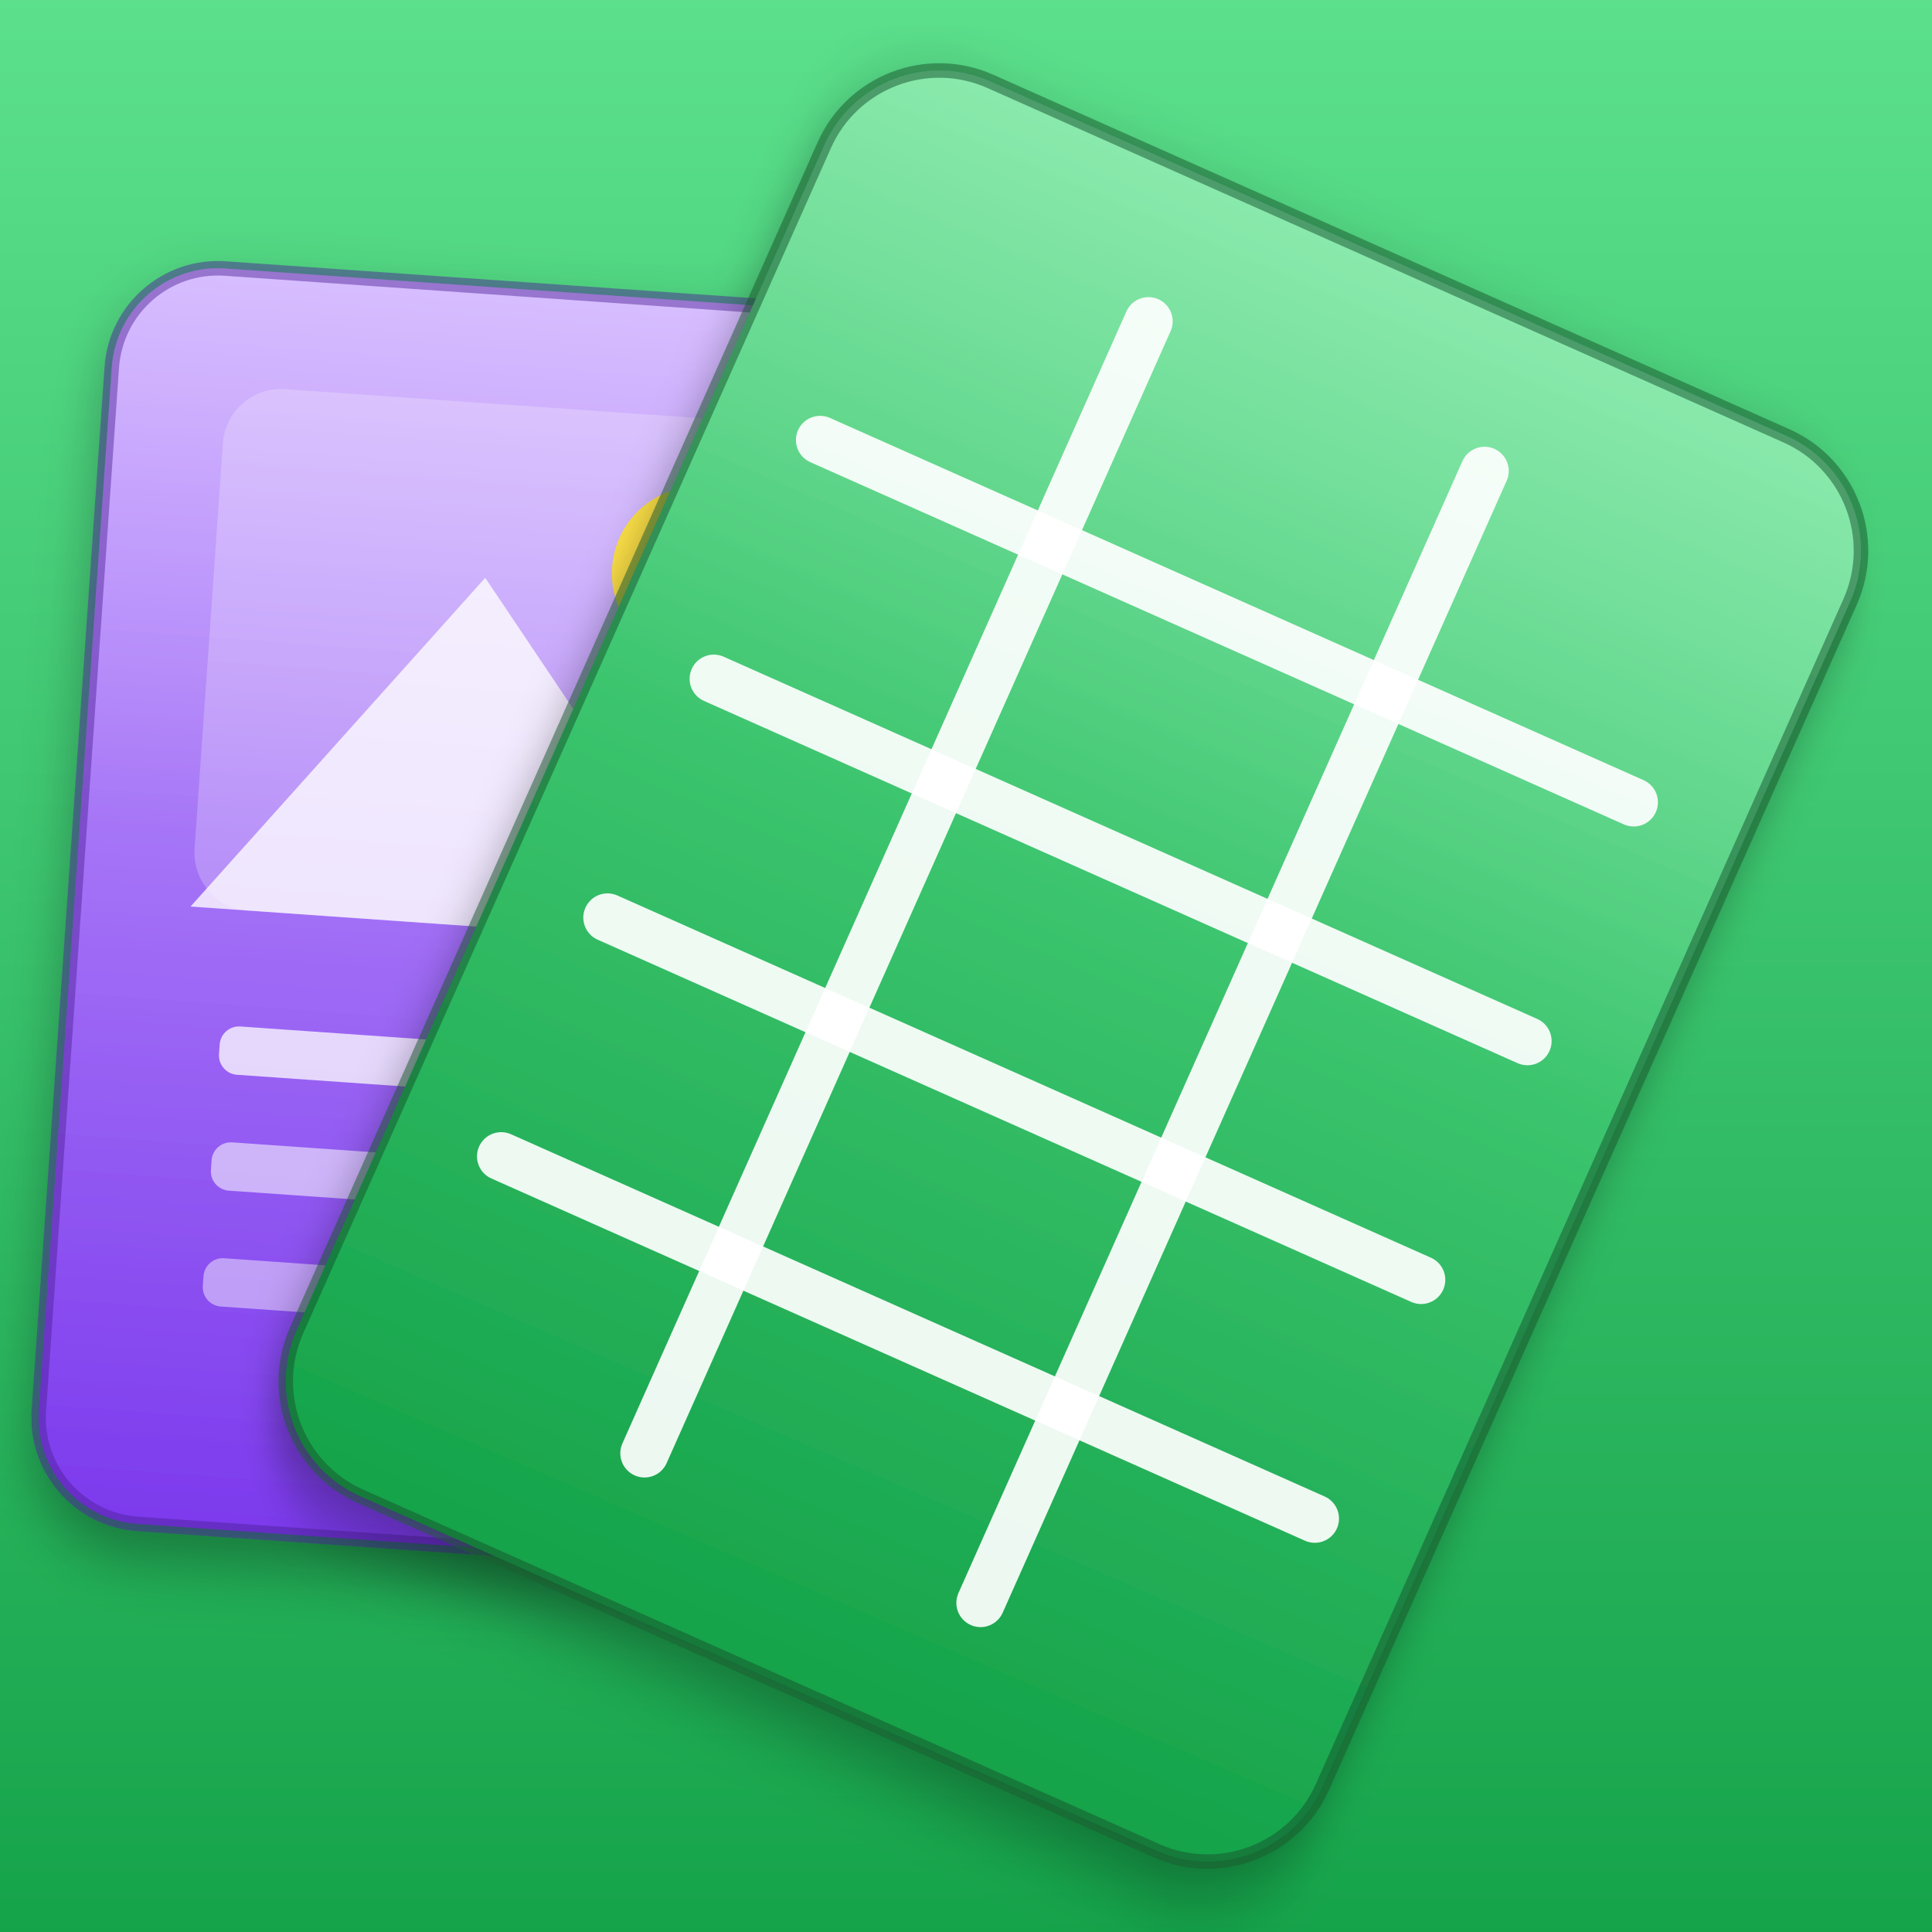
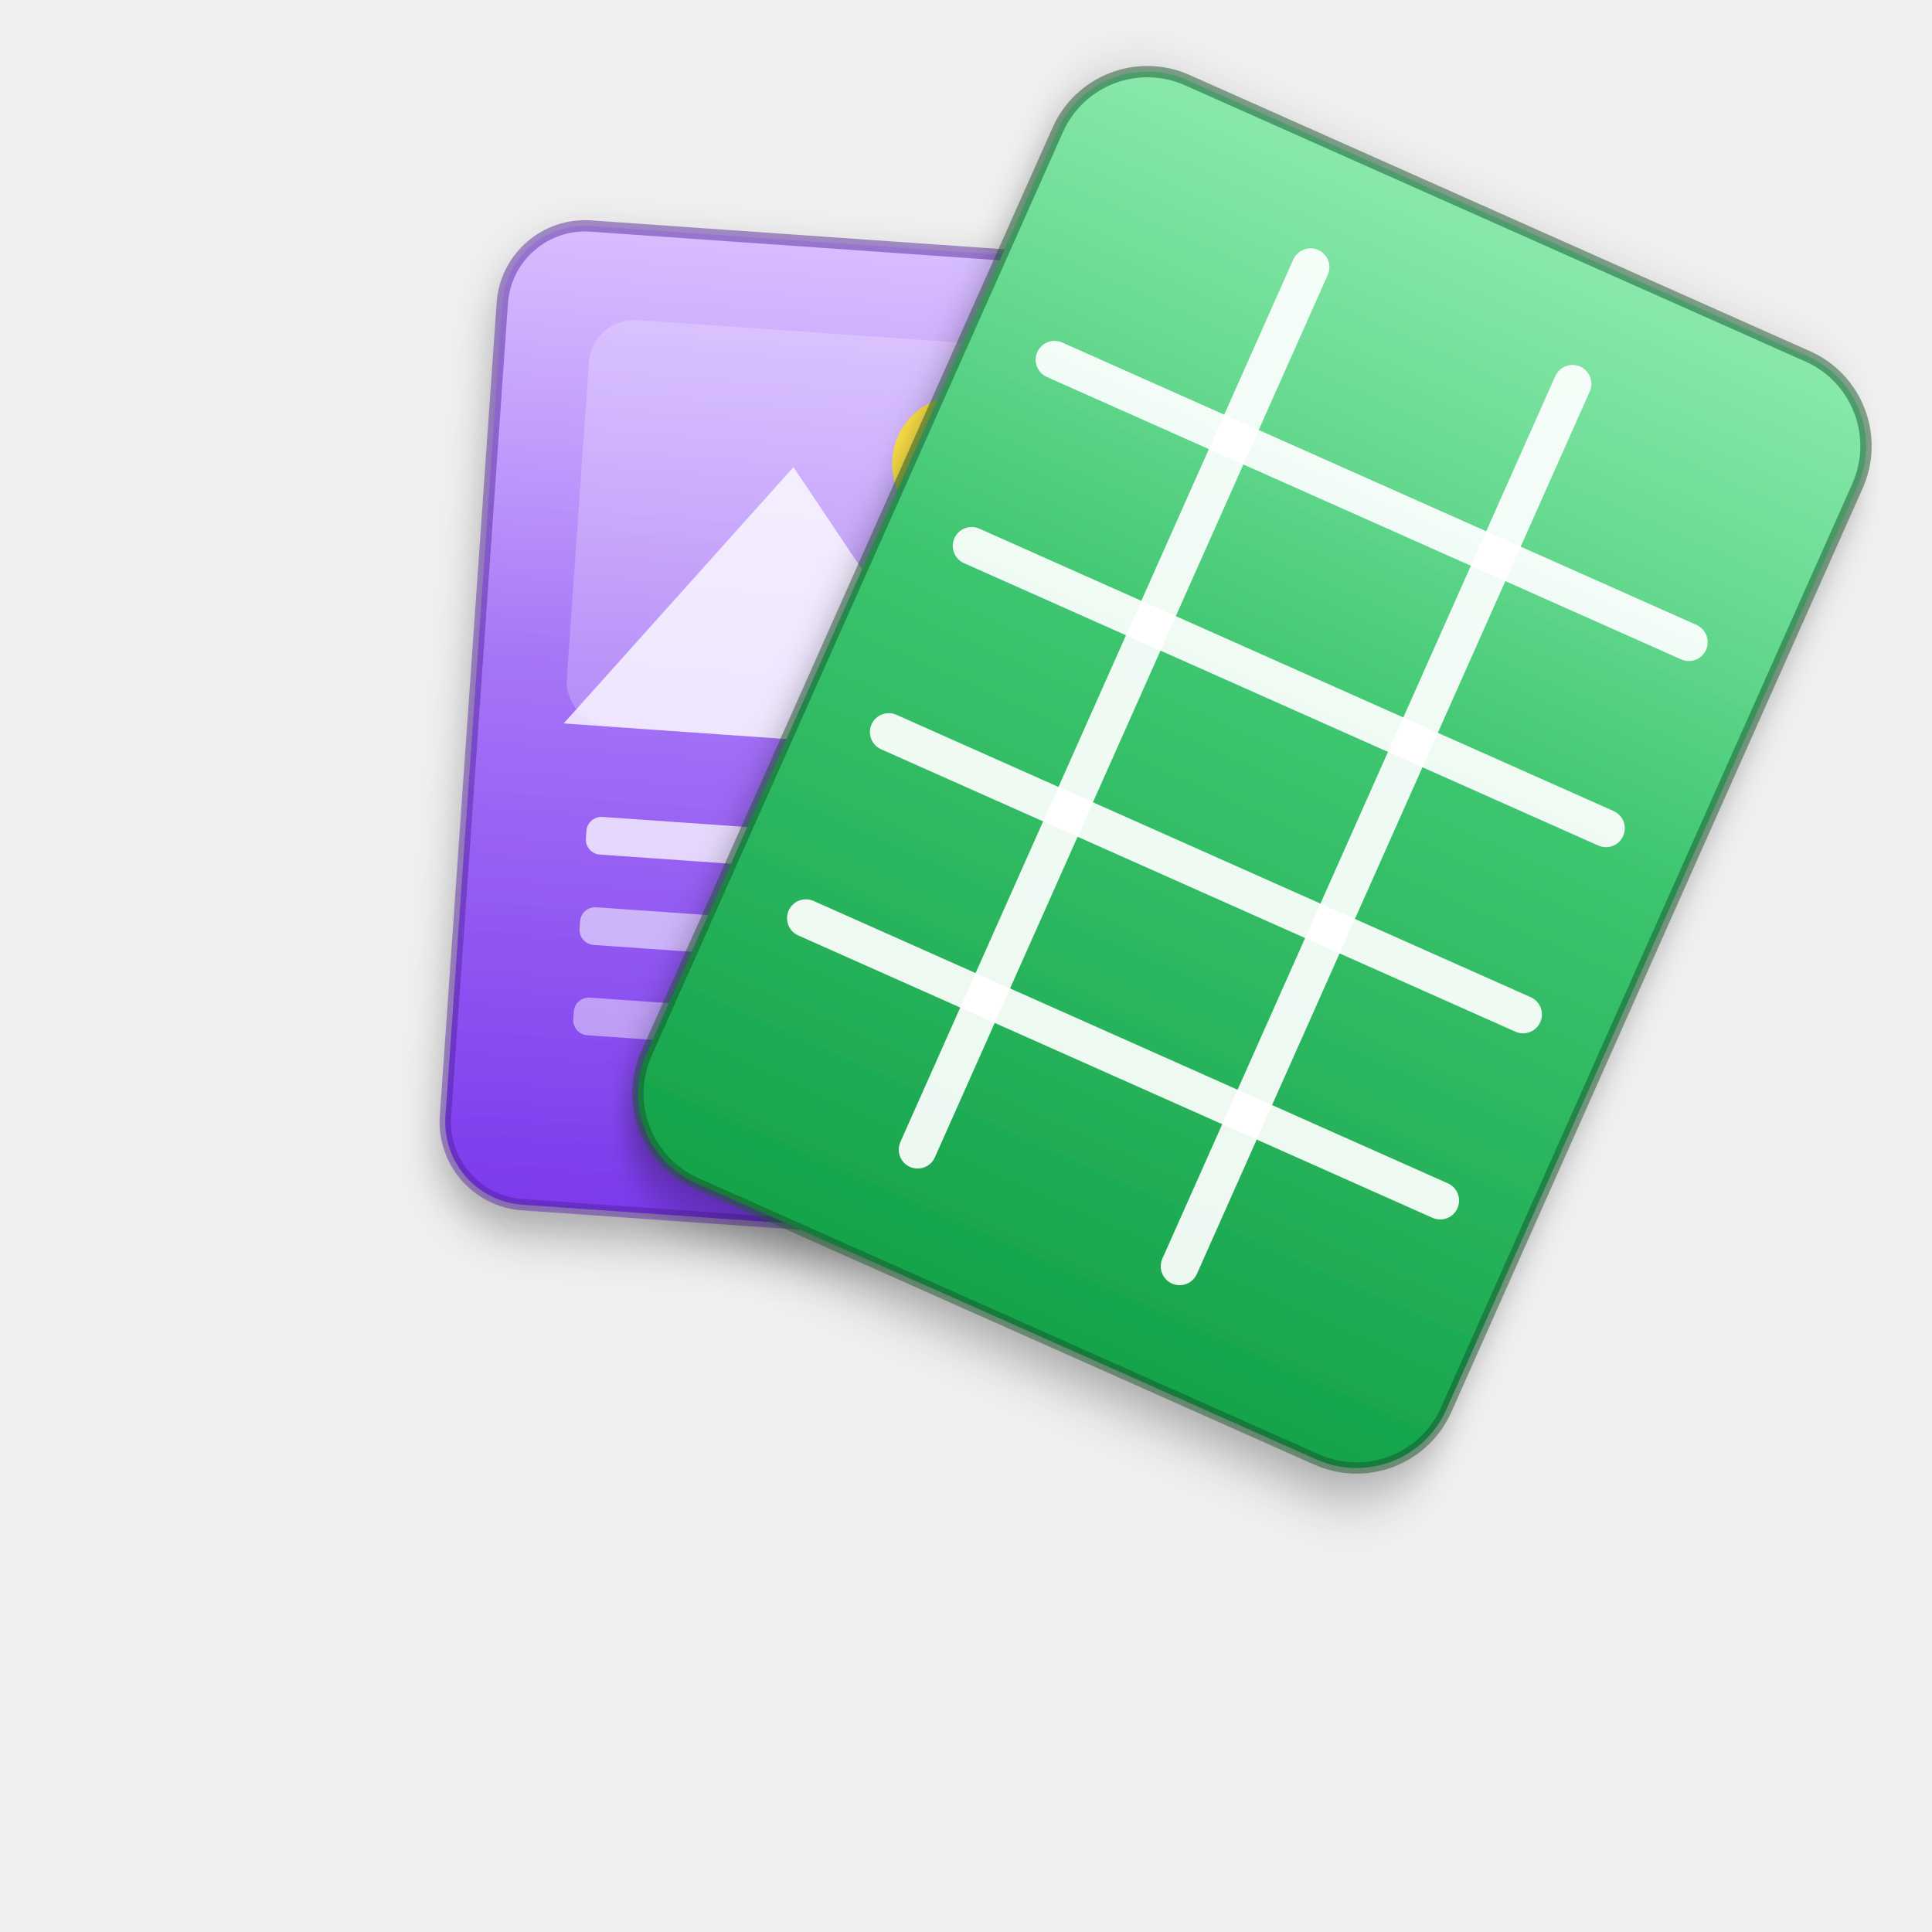
<svg xmlns="http://www.w3.org/2000/svg" viewBox="0 0 256 256">
  <defs>
-     <linearGradient id="bgGreen" x1="0" y1="0" x2="0" y2="1">
-       <stop offset="0%" stop-color="#5CE08C" />
-       <stop offset="100%" stop-color="#15A34A" />
-     </linearGradient>
    <linearGradient id="gGreen" x1="0" y1="0" x2="0" y2="1">
      <stop offset="0%" stop-color="#5CE08C" />
      <stop offset="100%" stop-color="#15A34A" />
    </linearGradient>
    <linearGradient id="gPurple" x1="0" y1="0" x2="0" y2="1">
      <stop offset="0%" stop-color="#C8A5FF" />
      <stop offset="100%" stop-color="#7C3AED" />
    </linearGradient>
    <linearGradient id="cardGloss" x1="0" y1="0" x2="0" y2="1">
      <stop offset="0%" stop-color="#ffffff" stop-opacity="0.28" />
      <stop offset="45%" stop-color="#ffffff" stop-opacity="0" />
    </linearGradient>
    <filter id="cardShadow" x="-30%" y="-20%" width="160%" height="140%">
      <feGaussianBlur in="SourceAlpha" stdDeviation="3" />
      <feOffset dx="0" dy="3" />
      <feComponentTransfer>
        <feFuncA type="linear" slope="0.32" />
      </feComponentTransfer>
      <feMerge>
        <feMergeNode />
        <feMergeNode in="SourceGraphic" />
      </feMerge>
    </filter>
  </defs>
-   <rect x="0" y="0" width="256" height="256" fill="url(#bgGreen)" />
-   <g transform="translate(-26.8, 26.0) translate(154.8, 102.0) scale(1.2827) translate(-154.8, -102.0)">
-     <g transform="translate(100,250) rotate(4)" filter="url(#cardShadow)">
-       <rect x="-48" y="-218" width="96" height="130" rx="11" fill="url(#gPurple)" />
-       <rect x="-48" y="-218" width="96" height="130" rx="11" fill="url(#cardGloss)" />
-       <rect x="-48" y="-218" width="96" height="130" rx="11" fill="none" stroke="#4c1d95" stroke-opacity="0.45" stroke-width="1.5" />
-       <rect x="-36" y="-206" width="72" height="54" rx="6" fill="#ffffff" opacity="0.22" />
-       <circle cx="14" cy="-190" r="9" fill="#FDE047" />
-       <polygon points="-36,-152 -8,-188 20,-152" fill="#ffffff" opacity="0.78" />
-       <polygon points="4,-152 24,-180 36,-152" fill="#ffffff" opacity="0.55" />
-       <rect x="-32" y="-140" width="44" height="5" rx="2" fill="#ffffff" opacity="0.75" />
-       <rect x="-32" y="-128" width="60" height="5" rx="2" fill="#ffffff" opacity="0.55" />
-       <rect x="-32" y="-116" width="36" height="5" rx="2" fill="#ffffff" opacity="0.45" />
-     </g>
-     <g transform="translate(100,250) rotate(24)" filter="url(#cardShadow)">
-       <rect x="-58" y="-242" width="116" height="160" rx="13" fill="url(#gGreen)" />
-       <rect x="-58" y="-242" width="116" height="160" rx="13" fill="url(#cardGloss)" />
-       <rect x="-58" y="-242" width="116" height="160" rx="13" fill="none" stroke="#14532d" stroke-opacity="0.5" stroke-width="1.5" />
-       <g stroke="#ffffff" stroke-linecap="round">
-         <line x1="-20" y1="-226" x2="-20" y2="-98" stroke-width="5" opacity="0.92" />
-         <line x1="18" y1="-226" x2="18" y2="-98" stroke-width="5" opacity="0.92" />
-         <line x1="-46" y1="-201" x2="46" y2="-201" stroke-width="5" opacity="0.92" />
-         <line x1="-46" y1="-174" x2="46" y2="-174" stroke-width="5" opacity="0.92" />
-         <line x1="-46" y1="-147" x2="46" y2="-147" stroke-width="5" opacity="0.92" />
-         <line x1="-46" y1="-120" x2="46" y2="-120" stroke-width="5" opacity="0.92" />
-       </g>
+   <g transform="translate(100,250) rotate(4)" filter="url(#cardShadow)">
+     <rect x="-48" y="-218" width="96" height="130" rx="11" fill="url(#gPurple)" />
+     <rect x="-48" y="-218" width="96" height="130" rx="11" fill="url(#cardGloss)" />
+     <rect x="-48" y="-218" width="96" height="130" rx="11" fill="none" stroke="#4c1d95" stroke-opacity="0.45" stroke-width="1.5" />
+     <rect x="-36" y="-206" width="72" height="54" rx="6" fill="#ffffff" opacity="0.22" />
+     <circle cx="14" cy="-190" r="9" fill="#FDE047" />
+     <polygon points="-36,-152 -8,-188 20,-152" fill="#ffffff" opacity="0.78" />
+     <polygon points="4,-152 24,-180 36,-152" fill="#ffffff" opacity="0.55" />
+     <rect x="-32" y="-140" width="44" height="5" rx="2" fill="#ffffff" opacity="0.75" />
+     <rect x="-32" y="-128" width="60" height="5" rx="2" fill="#ffffff" opacity="0.55" />
+     <rect x="-32" y="-116" width="36" height="5" rx="2" fill="#ffffff" opacity="0.45" />
+   </g>
+   <g transform="translate(100,250) rotate(24)" filter="url(#cardShadow)">
+     <rect x="-58" y="-242" width="116" height="160" rx="13" fill="url(#gGreen)" />
+     <rect x="-58" y="-242" width="116" height="160" rx="13" fill="url(#cardGloss)" />
+     <rect x="-58" y="-242" width="116" height="160" rx="13" fill="none" stroke="#14532d" stroke-opacity="0.5" stroke-width="1.5" />
+     <g stroke="#ffffff" stroke-linecap="round">
+       <line x1="-20" y1="-226" x2="-20" y2="-98" stroke-width="5" opacity="0.92" />
+       <line x1="18" y1="-226" x2="18" y2="-98" stroke-width="5" opacity="0.92" />
+       <line x1="-46" y1="-201" x2="46" y2="-201" stroke-width="5" opacity="0.92" />
+       <line x1="-46" y1="-174" x2="46" y2="-174" stroke-width="5" opacity="0.92" />
+       <line x1="-46" y1="-147" x2="46" y2="-147" stroke-width="5" opacity="0.92" />
+       <line x1="-46" y1="-120" x2="46" y2="-120" stroke-width="5" opacity="0.92" />
    </g>
  </g>
</svg>
